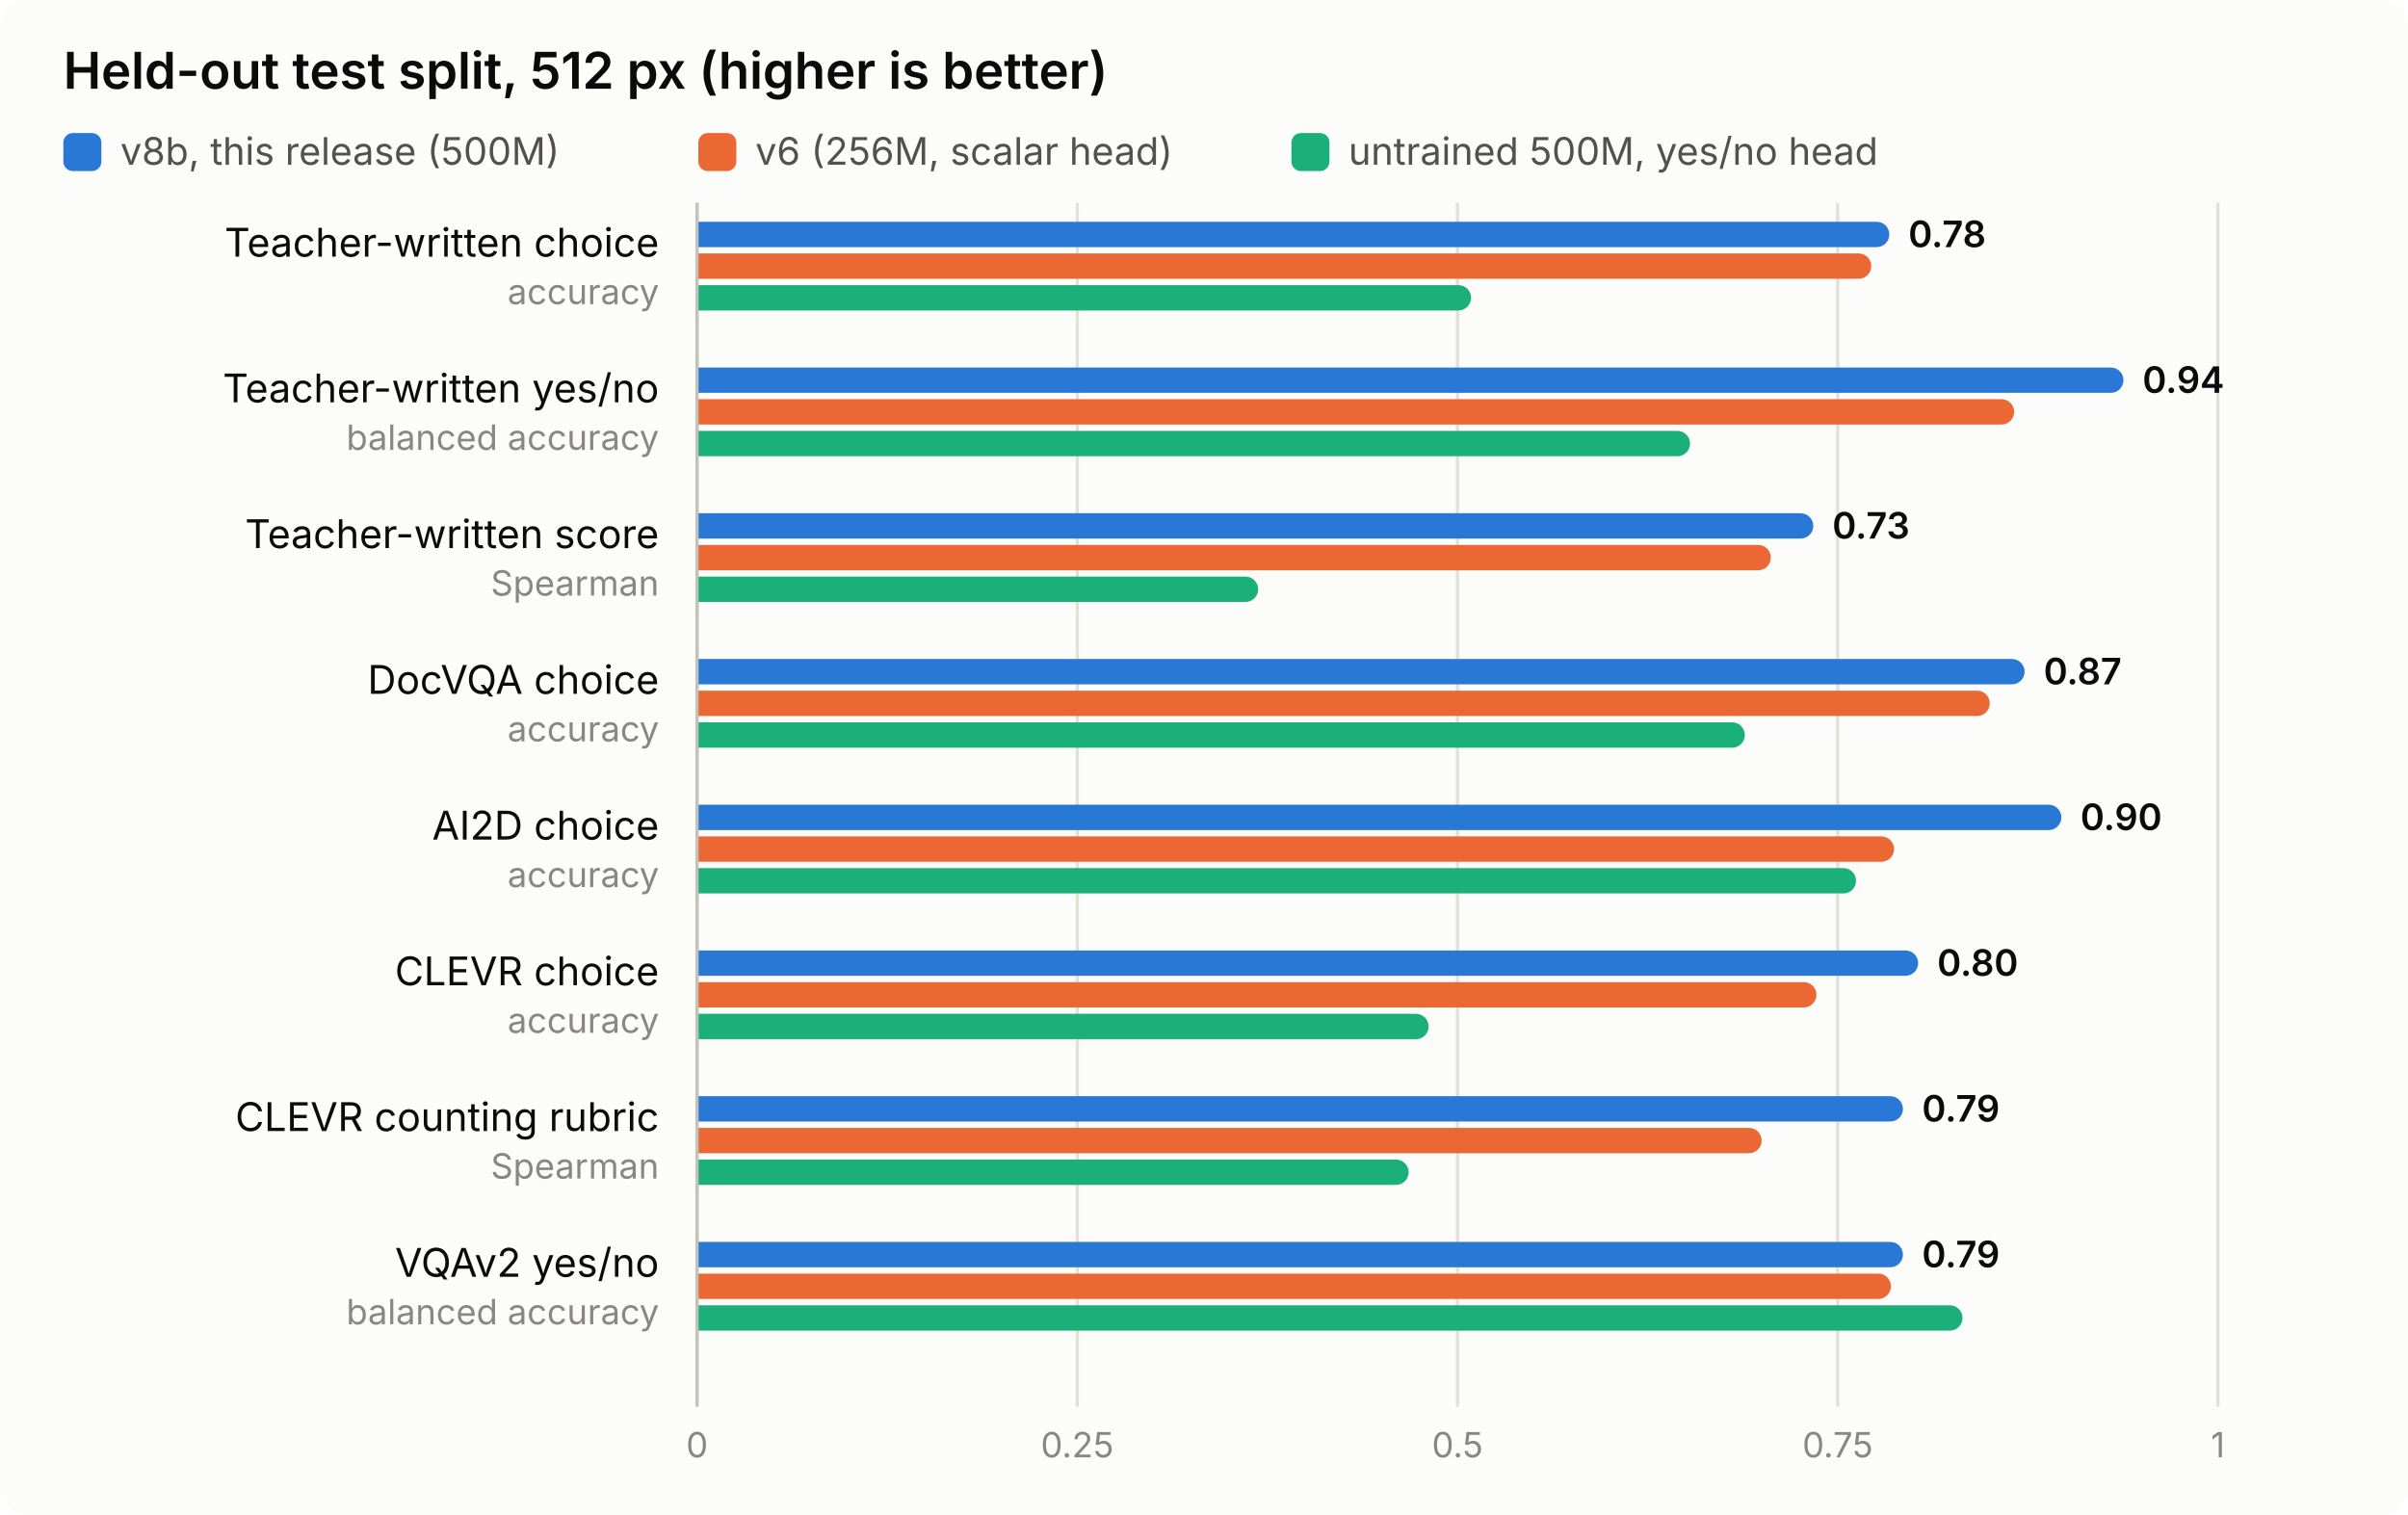
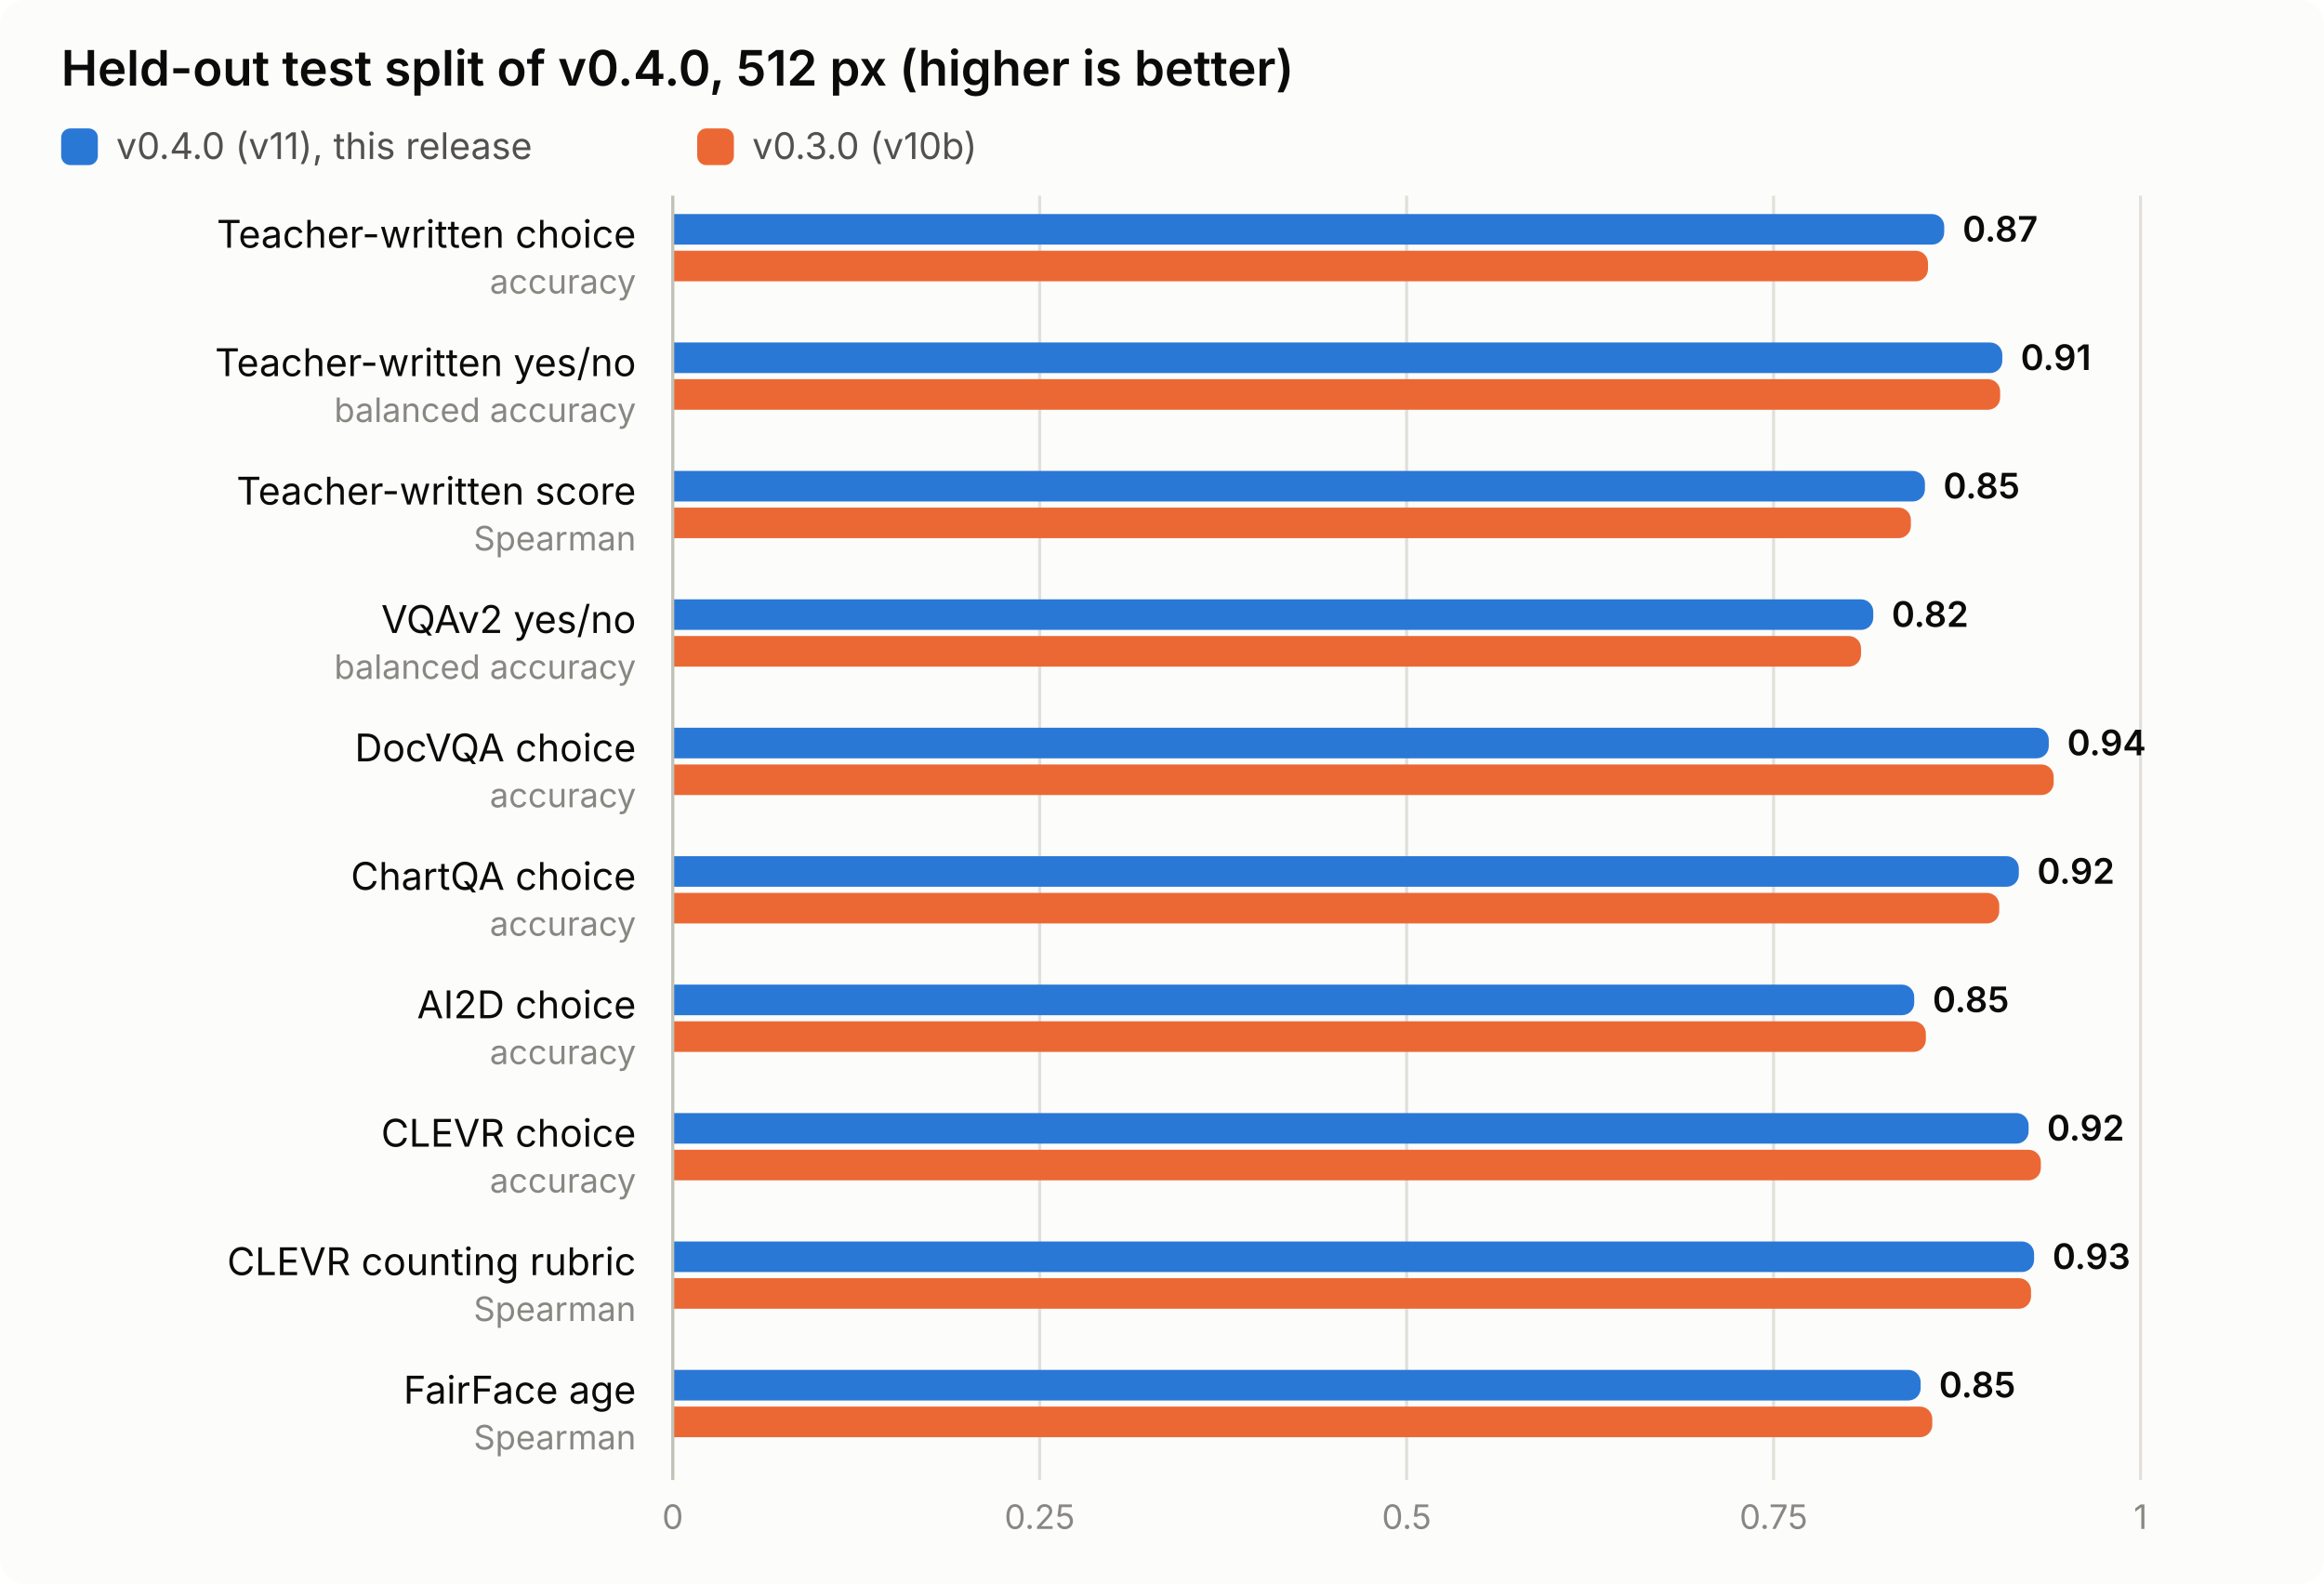
- <svg xmlns="http://www.w3.org/2000/svg" width="760" height="478" viewBox="0 0 760 478" font-family="system-ui,-apple-system,Segoe UI,sans-serif">
-   <rect width="760" height="478" fill="#fcfcfb" rx="8" />
-   <text x="20" y="28" font-size="16" font-weight="600" fill="#0b0b0b">Held-out test split, 512 px (higher is better)</text>
+ <svg xmlns="http://www.w3.org/2000/svg" width="760" height="518" viewBox="0 0 760 518" font-family="system-ui,-apple-system,Segoe UI,sans-serif">
+   <rect width="760" height="518" fill="#fcfcfb" rx="8" />
+   <text x="20" y="28" font-size="16" font-weight="600" fill="#0b0b0b">Held-out test split of v0.4.0, 512 px (higher is better)</text>
  <rect x="20" y="42" width="12" height="12" rx="3" fill="#2a78d6" />
-   <text x="38" y="52" font-size="12" fill="#52514e">v8b, this release (500M)</text>
-   <rect x="220.4" y="42" width="12" height="12" rx="3" fill="#eb6834" />
-   <text x="238.4" y="52" font-size="12" fill="#52514e">v6 (256M, scalar head)</text>
-   <rect x="407.6" y="42" width="12" height="12" rx="3" fill="#1baf7a" />
-   <text x="425.6" y="52" font-size="12" fill="#52514e">untrained 500M, yes/no head</text>
-   <line x1="220.0" x2="220.0" y1="64" y2="444" stroke="#e1e0d9" stroke-width="1" />
-   <text x="220.0" y="460" font-size="11" fill="#898781" text-anchor="middle">0</text>
-   <line x1="340.0" x2="340.0" y1="64" y2="444" stroke="#e1e0d9" stroke-width="1" />
-   <text x="340.0" y="460" font-size="11" fill="#898781" text-anchor="middle">0.25</text>
-   <line x1="460.0" x2="460.0" y1="64" y2="444" stroke="#e1e0d9" stroke-width="1" />
-   <text x="460.0" y="460" font-size="11" fill="#898781" text-anchor="middle">0.5</text>
-   <line x1="580.0" x2="580.0" y1="64" y2="444" stroke="#e1e0d9" stroke-width="1" />
-   <text x="580.0" y="460" font-size="11" fill="#898781" text-anchor="middle">0.75</text>
-   <line x1="700.0" x2="700.0" y1="64" y2="444" stroke="#e1e0d9" stroke-width="1" />
-   <text x="700.0" y="460" font-size="11" fill="#898781" text-anchor="middle">1</text>
+   <text x="38" y="52" font-size="12" fill="#52514e">v0.4.0 (v11), this release</text>
+   <rect x="228" y="42" width="12" height="12" rx="3" fill="#eb6834" />
+   <text x="246" y="52" font-size="12" fill="#52514e">v0.3.0 (v10b)</text>
+   <line x1="220.0" x2="220.0" y1="64" y2="484" stroke="#e1e0d9" stroke-width="1" />
+   <text x="220.0" y="500" font-size="11" fill="#898781" text-anchor="middle">0</text>
+   <line x1="340.0" x2="340.0" y1="64" y2="484" stroke="#e1e0d9" stroke-width="1" />
+   <text x="340.0" y="500" font-size="11" fill="#898781" text-anchor="middle">0.25</text>
+   <line x1="460.0" x2="460.0" y1="64" y2="484" stroke="#e1e0d9" stroke-width="1" />
+   <text x="460.0" y="500" font-size="11" fill="#898781" text-anchor="middle">0.5</text>
+   <line x1="580.0" x2="580.0" y1="64" y2="484" stroke="#e1e0d9" stroke-width="1" />
+   <text x="580.0" y="500" font-size="11" fill="#898781" text-anchor="middle">0.75</text>
+   <line x1="700.0" x2="700.0" y1="64" y2="484" stroke="#e1e0d9" stroke-width="1" />
+   <text x="700.0" y="500" font-size="11" fill="#898781" text-anchor="middle">1</text>
  <text x="208" y="81" font-size="12.5" fill="#0b0b0b" text-anchor="end">Teacher-written choice</text>
  <text x="208" y="96" font-size="11" fill="#898781" text-anchor="end">accuracy</text>
  <g>
-     <path d="M220.0,70.0 H592.3 A4,4 0 0 1 596.3,74.0 V74.0 A4,4 0 0 1 592.3,78.0 H220.0 Z" fill="#2a78d6" />
+     <path d="M220,70 H631.8 A4,4 0 0 1 635.8,74 V76 A4,4 0 0 1 631.8,80 H220 Z" fill="#2a78d6" />
  </g>
  <g>
-     <path d="M220.0,80.0 H586.6 A4,4 0 0 1 590.6,84.0 V84.0 A4,4 0 0 1 586.6,88.0 H220.0 Z" fill="#eb6834" />
+     <path d="M220,82 H626.5 A4,4 0 0 1 630.5,86 V88 A4,4 0 0 1 626.5,92 H220 Z" fill="#eb6834" />
+   </g>
+   <text x="641.8" y="79" font-size="11.5" font-weight="600" fill="#0b0b0b">0.87</text>
+   <text x="208" y="123" font-size="12.5" fill="#0b0b0b" text-anchor="end">Teacher-written yes/no</text>
+   <text x="208" y="138" font-size="11" fill="#898781" text-anchor="end">balanced accuracy</text>
+   <g>
+     <path d="M220,112 H650.8 A4,4 0 0 1 654.8,116 V118 A4,4 0 0 1 650.8,122 H220 Z" fill="#2a78d6" />
  </g>
  <g>
-     <path d="M220.0,90.0 H460.3 A4,4 0 0 1 464.3,94.0 V94.0 A4,4 0 0 1 460.3,98.0 H220.0 Z" fill="#1baf7a" />
+     <path d="M220,124 H650.1 A4,4 0 0 1 654.1,128 V130 A4,4 0 0 1 650.1,134 H220 Z" fill="#eb6834" />
  </g>
-   <text x="602.3" y="78" font-size="11.5" font-weight="600" fill="#0b0b0b">0.78</text>
-   <text x="208" y="127" font-size="12.5" fill="#0b0b0b" text-anchor="end">Teacher-written yes/no</text>
-   <text x="208" y="142" font-size="11" fill="#898781" text-anchor="end">balanced accuracy</text>
+   <text x="660.8" y="121" font-size="11.5" font-weight="600" fill="#0b0b0b">0.91</text>
+   <text x="208" y="165" font-size="12.5" fill="#0b0b0b" text-anchor="end">Teacher-written score</text>
+   <text x="208" y="180" font-size="11" fill="#898781" text-anchor="end">Spearman</text>
  <g>
-     <path d="M220.0,116.0 H666.2 A4,4 0 0 1 670.2,120.0 V120.0 A4,4 0 0 1 666.2,124.0 H220.0 Z" fill="#2a78d6" />
+     <path d="M220,154 H625.5 A4,4 0 0 1 629.5,158 V160 A4,4 0 0 1 625.5,164 H220 Z" fill="#2a78d6" />
  </g>
  <g>
-     <path d="M220.0,126.0 H631.7 A4,4 0 0 1 635.7,130.0 V130.0 A4,4 0 0 1 631.7,134.0 H220.0 Z" fill="#eb6834" />
+     <path d="M220,166 H620.9 A4,4 0 0 1 624.9,170 V172 A4,4 0 0 1 620.9,176 H220 Z" fill="#eb6834" />
+   </g>
+   <text x="635.5" y="163" font-size="11.5" font-weight="600" fill="#0b0b0b">0.85</text>
+   <text x="208" y="207" font-size="12.5" fill="#0b0b0b" text-anchor="end">VQAv2 yes/no</text>
+   <text x="208" y="222" font-size="11" fill="#898781" text-anchor="end">balanced accuracy</text>
+   <g>
+     <path d="M220,196 H608.6 A4,4 0 0 1 612.6,200 V202 A4,4 0 0 1 608.6,206 H220 Z" fill="#2a78d6" />
  </g>
  <g>
-     <path d="M220.0,136.0 H529.4 A4,4 0 0 1 533.4,140.0 V140.0 A4,4 0 0 1 529.4,144.0 H220.0 Z" fill="#1baf7a" />
+     <path d="M220,208 H604.6 A4,4 0 0 1 608.6,212 V214 A4,4 0 0 1 604.6,218 H220 Z" fill="#eb6834" />
  </g>
-   <text x="676.2" y="124" font-size="11.5" font-weight="600" fill="#0b0b0b">0.94</text>
-   <text x="208" y="173" font-size="12.5" fill="#0b0b0b" text-anchor="end">Teacher-written score</text>
-   <text x="208" y="188" font-size="11" fill="#898781" text-anchor="end">Spearman</text>
+   <text x="618.6" y="205" font-size="11.5" font-weight="600" fill="#0b0b0b">0.82</text>
+   <text x="208" y="249" font-size="12.5" fill="#0b0b0b" text-anchor="end">DocVQA choice</text>
+   <text x="208" y="264" font-size="11" fill="#898781" text-anchor="end">accuracy</text>
  <g>
-     <path d="M220.0,162.0 H568.3 A4,4 0 0 1 572.3,166.0 V166.0 A4,4 0 0 1 568.3,170.0 H220.0 Z" fill="#2a78d6" />
+     <path d="M220,238 H666.0 A4,4 0 0 1 670.0,242 V244 A4,4 0 0 1 666.0,248 H220 Z" fill="#2a78d6" />
  </g>
  <g>
-     <path d="M220.0,172.0 H554.9 A4,4 0 0 1 558.9,176.0 V176.0 A4,4 0 0 1 554.9,180.0 H220.0 Z" fill="#eb6834" />
+     <path d="M220,250 H667.6 A4,4 0 0 1 671.6,254 V256 A4,4 0 0 1 667.6,260 H220 Z" fill="#eb6834" />
+   </g>
+   <text x="676.0" y="247" font-size="11.5" font-weight="600" fill="#0b0b0b">0.94</text>
+   <text x="208" y="291" font-size="12.5" fill="#0b0b0b" text-anchor="end">ChartQA choice</text>
+   <text x="208" y="306" font-size="11" fill="#898781" text-anchor="end">accuracy</text>
+   <g>
+     <path d="M220,280 H656.2 A4,4 0 0 1 660.2,284 V286 A4,4 0 0 1 656.2,290 H220 Z" fill="#2a78d6" />
  </g>
  <g>
-     <path d="M220.0,182.0 H393.1 A4,4 0 0 1 397.1,186.0 V186.0 A4,4 0 0 1 393.1,190.0 H220.0 Z" fill="#1baf7a" />
+     <path d="M220,292 H649.8 A4,4 0 0 1 653.8,296 V298 A4,4 0 0 1 649.8,302 H220 Z" fill="#eb6834" />
  </g>
-   <text x="578.3" y="170" font-size="11.5" font-weight="600" fill="#0b0b0b">0.73</text>
-   <text x="208" y="219" font-size="12.5" fill="#0b0b0b" text-anchor="end">DocVQA choice</text>
-   <text x="208" y="234" font-size="11" fill="#898781" text-anchor="end">accuracy</text>
+   <text x="666.2" y="289" font-size="11.5" font-weight="600" fill="#0b0b0b">0.92</text>
+   <text x="208" y="333" font-size="12.5" fill="#0b0b0b" text-anchor="end">AI2D choice</text>
+   <text x="208" y="348" font-size="11" fill="#898781" text-anchor="end">accuracy</text>
  <g>
-     <path d="M220.0,208.0 H635.0 A4,4 0 0 1 639.0,212.0 V212.0 A4,4 0 0 1 635.0,216.0 H220.0 Z" fill="#2a78d6" />
+     <path d="M220,322 H622.0 A4,4 0 0 1 626.0,326 V328 A4,4 0 0 1 622.0,332 H220 Z" fill="#2a78d6" />
  </g>
  <g>
-     <path d="M220.0,218.0 H624.0 A4,4 0 0 1 628.0,222.0 V222.0 A4,4 0 0 1 624.0,226.0 H220.0 Z" fill="#eb6834" />
+     <path d="M220,334 H625.8 A4,4 0 0 1 629.8,338 V340 A4,4 0 0 1 625.8,344 H220 Z" fill="#eb6834" />
+   </g>
+   <text x="632.0" y="331" font-size="11.5" font-weight="600" fill="#0b0b0b">0.85</text>
+   <text x="208" y="375" font-size="12.5" fill="#0b0b0b" text-anchor="end">CLEVR choice</text>
+   <text x="208" y="390" font-size="11" fill="#898781" text-anchor="end">accuracy</text>
+   <g>
+     <path d="M220,364 H659.4 A4,4 0 0 1 663.4,368 V370 A4,4 0 0 1 659.4,374 H220 Z" fill="#2a78d6" />
  </g>
  <g>
-     <path d="M220.0,228.0 H546.7 A4,4 0 0 1 550.7,232.0 V232.0 A4,4 0 0 1 546.7,236.0 H220.0 Z" fill="#1baf7a" />
+     <path d="M220,376 H663.4 A4,4 0 0 1 667.4,380 V382 A4,4 0 0 1 663.4,386 H220 Z" fill="#eb6834" />
  </g>
-   <text x="645.0" y="216" font-size="11.5" font-weight="600" fill="#0b0b0b">0.87</text>
-   <text x="208" y="265" font-size="12.5" fill="#0b0b0b" text-anchor="end">AI2D choice</text>
-   <text x="208" y="280" font-size="11" fill="#898781" text-anchor="end">accuracy</text>
+   <text x="669.4" y="373" font-size="11.5" font-weight="600" fill="#0b0b0b">0.92</text>
+   <text x="208" y="417" font-size="12.5" fill="#0b0b0b" text-anchor="end">CLEVR counting rubric</text>
+   <text x="208" y="432" font-size="11" fill="#898781" text-anchor="end">Spearman</text>
  <g>
-     <path d="M220.0,254.0 H646.6 A4,4 0 0 1 650.6,258.0 V258.0 A4,4 0 0 1 646.6,262.0 H220.0 Z" fill="#2a78d6" />
+     <path d="M220,406 H661.2 A4,4 0 0 1 665.2,410 V412 A4,4 0 0 1 661.2,416 H220 Z" fill="#2a78d6" />
  </g>
  <g>
-     <path d="M220.0,264.0 H593.8 A4,4 0 0 1 597.8,268.0 V268.0 A4,4 0 0 1 593.8,272.0 H220.0 Z" fill="#eb6834" />
+     <path d="M220,418 H660.2 A4,4 0 0 1 664.2,422 V424 A4,4 0 0 1 660.2,428 H220 Z" fill="#eb6834" />
+   </g>
+   <text x="671.2" y="415" font-size="11.5" font-weight="600" fill="#0b0b0b">0.93</text>
+   <text x="208" y="459" font-size="12.5" fill="#0b0b0b" text-anchor="end">FairFace age</text>
+   <text x="208" y="474" font-size="11" fill="#898781" text-anchor="end">Spearman</text>
+   <g>
+     <path d="M220,448 H624.1 A4,4 0 0 1 628.1,452 V454 A4,4 0 0 1 624.1,458 H220 Z" fill="#2a78d6" />
  </g>
  <g>
-     <path d="M220.0,274.0 H581.8 A4,4 0 0 1 585.8,278.0 V278.0 A4,4 0 0 1 581.8,282.0 H220.0 Z" fill="#1baf7a" />
+     <path d="M220,460 H627.9 A4,4 0 0 1 631.9,464 V466 A4,4 0 0 1 627.9,470 H220 Z" fill="#eb6834" />
  </g>
-   <text x="656.6" y="262" font-size="11.5" font-weight="600" fill="#0b0b0b">0.90</text>
-   <text x="208" y="311" font-size="12.5" fill="#0b0b0b" text-anchor="end">CLEVR choice</text>
-   <text x="208" y="326" font-size="11" fill="#898781" text-anchor="end">accuracy</text>
-   <g>
-     <path d="M220.0,300.0 H601.4 A4,4 0 0 1 605.4,304.0 V304.0 A4,4 0 0 1 601.4,308.0 H220.0 Z" fill="#2a78d6" />
-   </g>
-   <g>
-     <path d="M220.0,310.0 H569.3 A4,4 0 0 1 573.3,314.0 V314.0 A4,4 0 0 1 569.3,318.0 H220.0 Z" fill="#eb6834" />
-   </g>
-   <g>
-     <path d="M220.0,320.0 H446.9 A4,4 0 0 1 450.9,324.0 V324.0 A4,4 0 0 1 446.9,328.0 H220.0 Z" fill="#1baf7a" />
-   </g>
-   <text x="611.4" y="308" font-size="11.5" font-weight="600" fill="#0b0b0b">0.80</text>
-   <text x="208" y="357" font-size="12.5" fill="#0b0b0b" text-anchor="end">CLEVR counting rubric</text>
-   <text x="208" y="372" font-size="11" fill="#898781" text-anchor="end">Spearman</text>
-   <g>
-     <path d="M220.0,346.0 H596.6 A4,4 0 0 1 600.6,350.0 V350.0 A4,4 0 0 1 596.6,354.0 H220.0 Z" fill="#2a78d6" />
-   </g>
-   <g>
-     <path d="M220.0,356.0 H552.0 A4,4 0 0 1 556.0,360.0 V360.0 A4,4 0 0 1 552.0,364.0 H220.0 Z" fill="#eb6834" />
-   </g>
-   <g>
-     <path d="M220.0,366.0 H440.6 A4,4 0 0 1 444.6,370.0 V370.0 A4,4 0 0 1 440.6,374.0 H220.0 Z" fill="#1baf7a" />
-   </g>
-   <text x="606.6" y="354" font-size="11.5" font-weight="600" fill="#0b0b0b">0.79</text>
-   <text x="208" y="403" font-size="12.5" fill="#0b0b0b" text-anchor="end">VQAv2 yes/no</text>
-   <text x="208" y="418" font-size="11" fill="#898781" text-anchor="end">balanced accuracy</text>
-   <g>
-     <path d="M220.0,392.0 H596.6 A4,4 0 0 1 600.6,396.0 V396.0 A4,4 0 0 1 596.6,400.0 H220.0 Z" fill="#2a78d6" />
-   </g>
-   <g>
-     <path d="M220.0,402.0 H592.8 A4,4 0 0 1 596.8,406.0 V406.0 A4,4 0 0 1 592.8,410.0 H220.0 Z" fill="#eb6834" />
-   </g>
-   <g>
-     <path d="M220.0,412.0 H615.4 A4,4 0 0 1 619.4,416.0 V416.0 A4,4 0 0 1 615.4,420.0 H220.0 Z" fill="#1baf7a" />
-   </g>
-   <text x="606.6" y="400" font-size="11.5" font-weight="600" fill="#0b0b0b">0.79</text>
-   <line x1="220" x2="220" y1="64" y2="444" stroke="#c3c2b7" stroke-width="1" />
+   <text x="634.1" y="457" font-size="11.5" font-weight="600" fill="#0b0b0b">0.85</text>
+   <line x1="220" x2="220" y1="64" y2="484" stroke="#c3c2b7" stroke-width="1" />
</svg>
